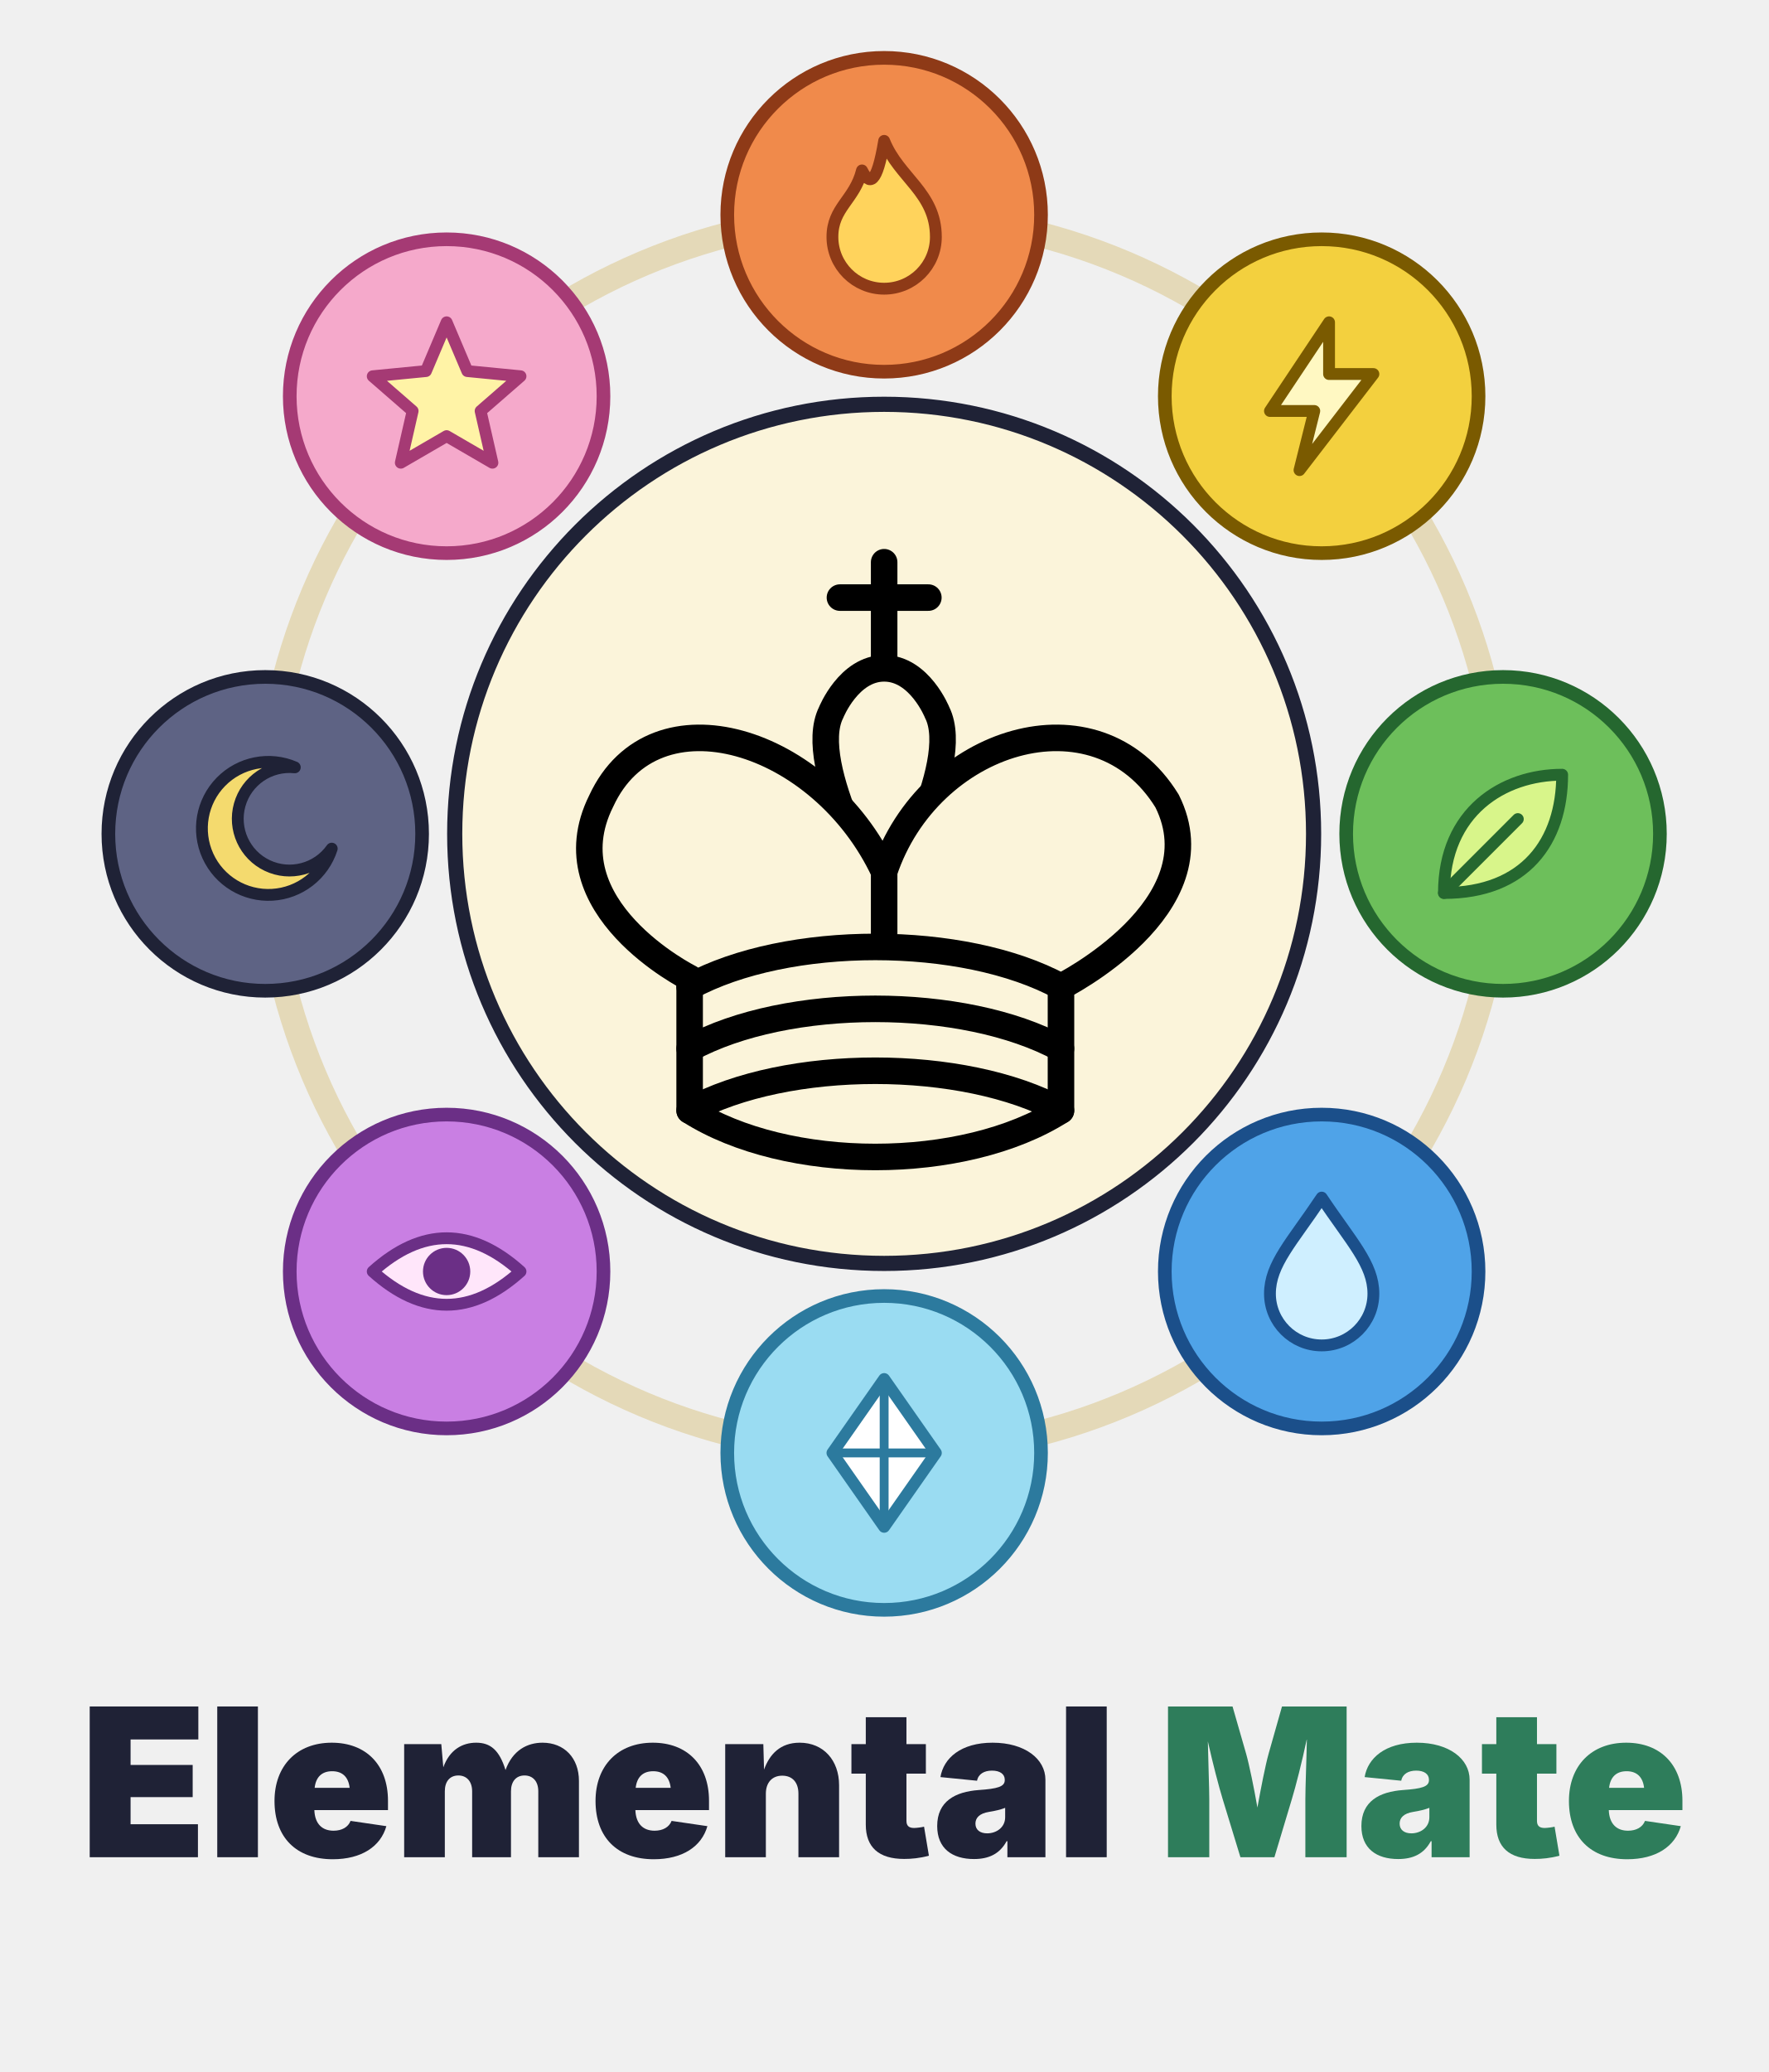
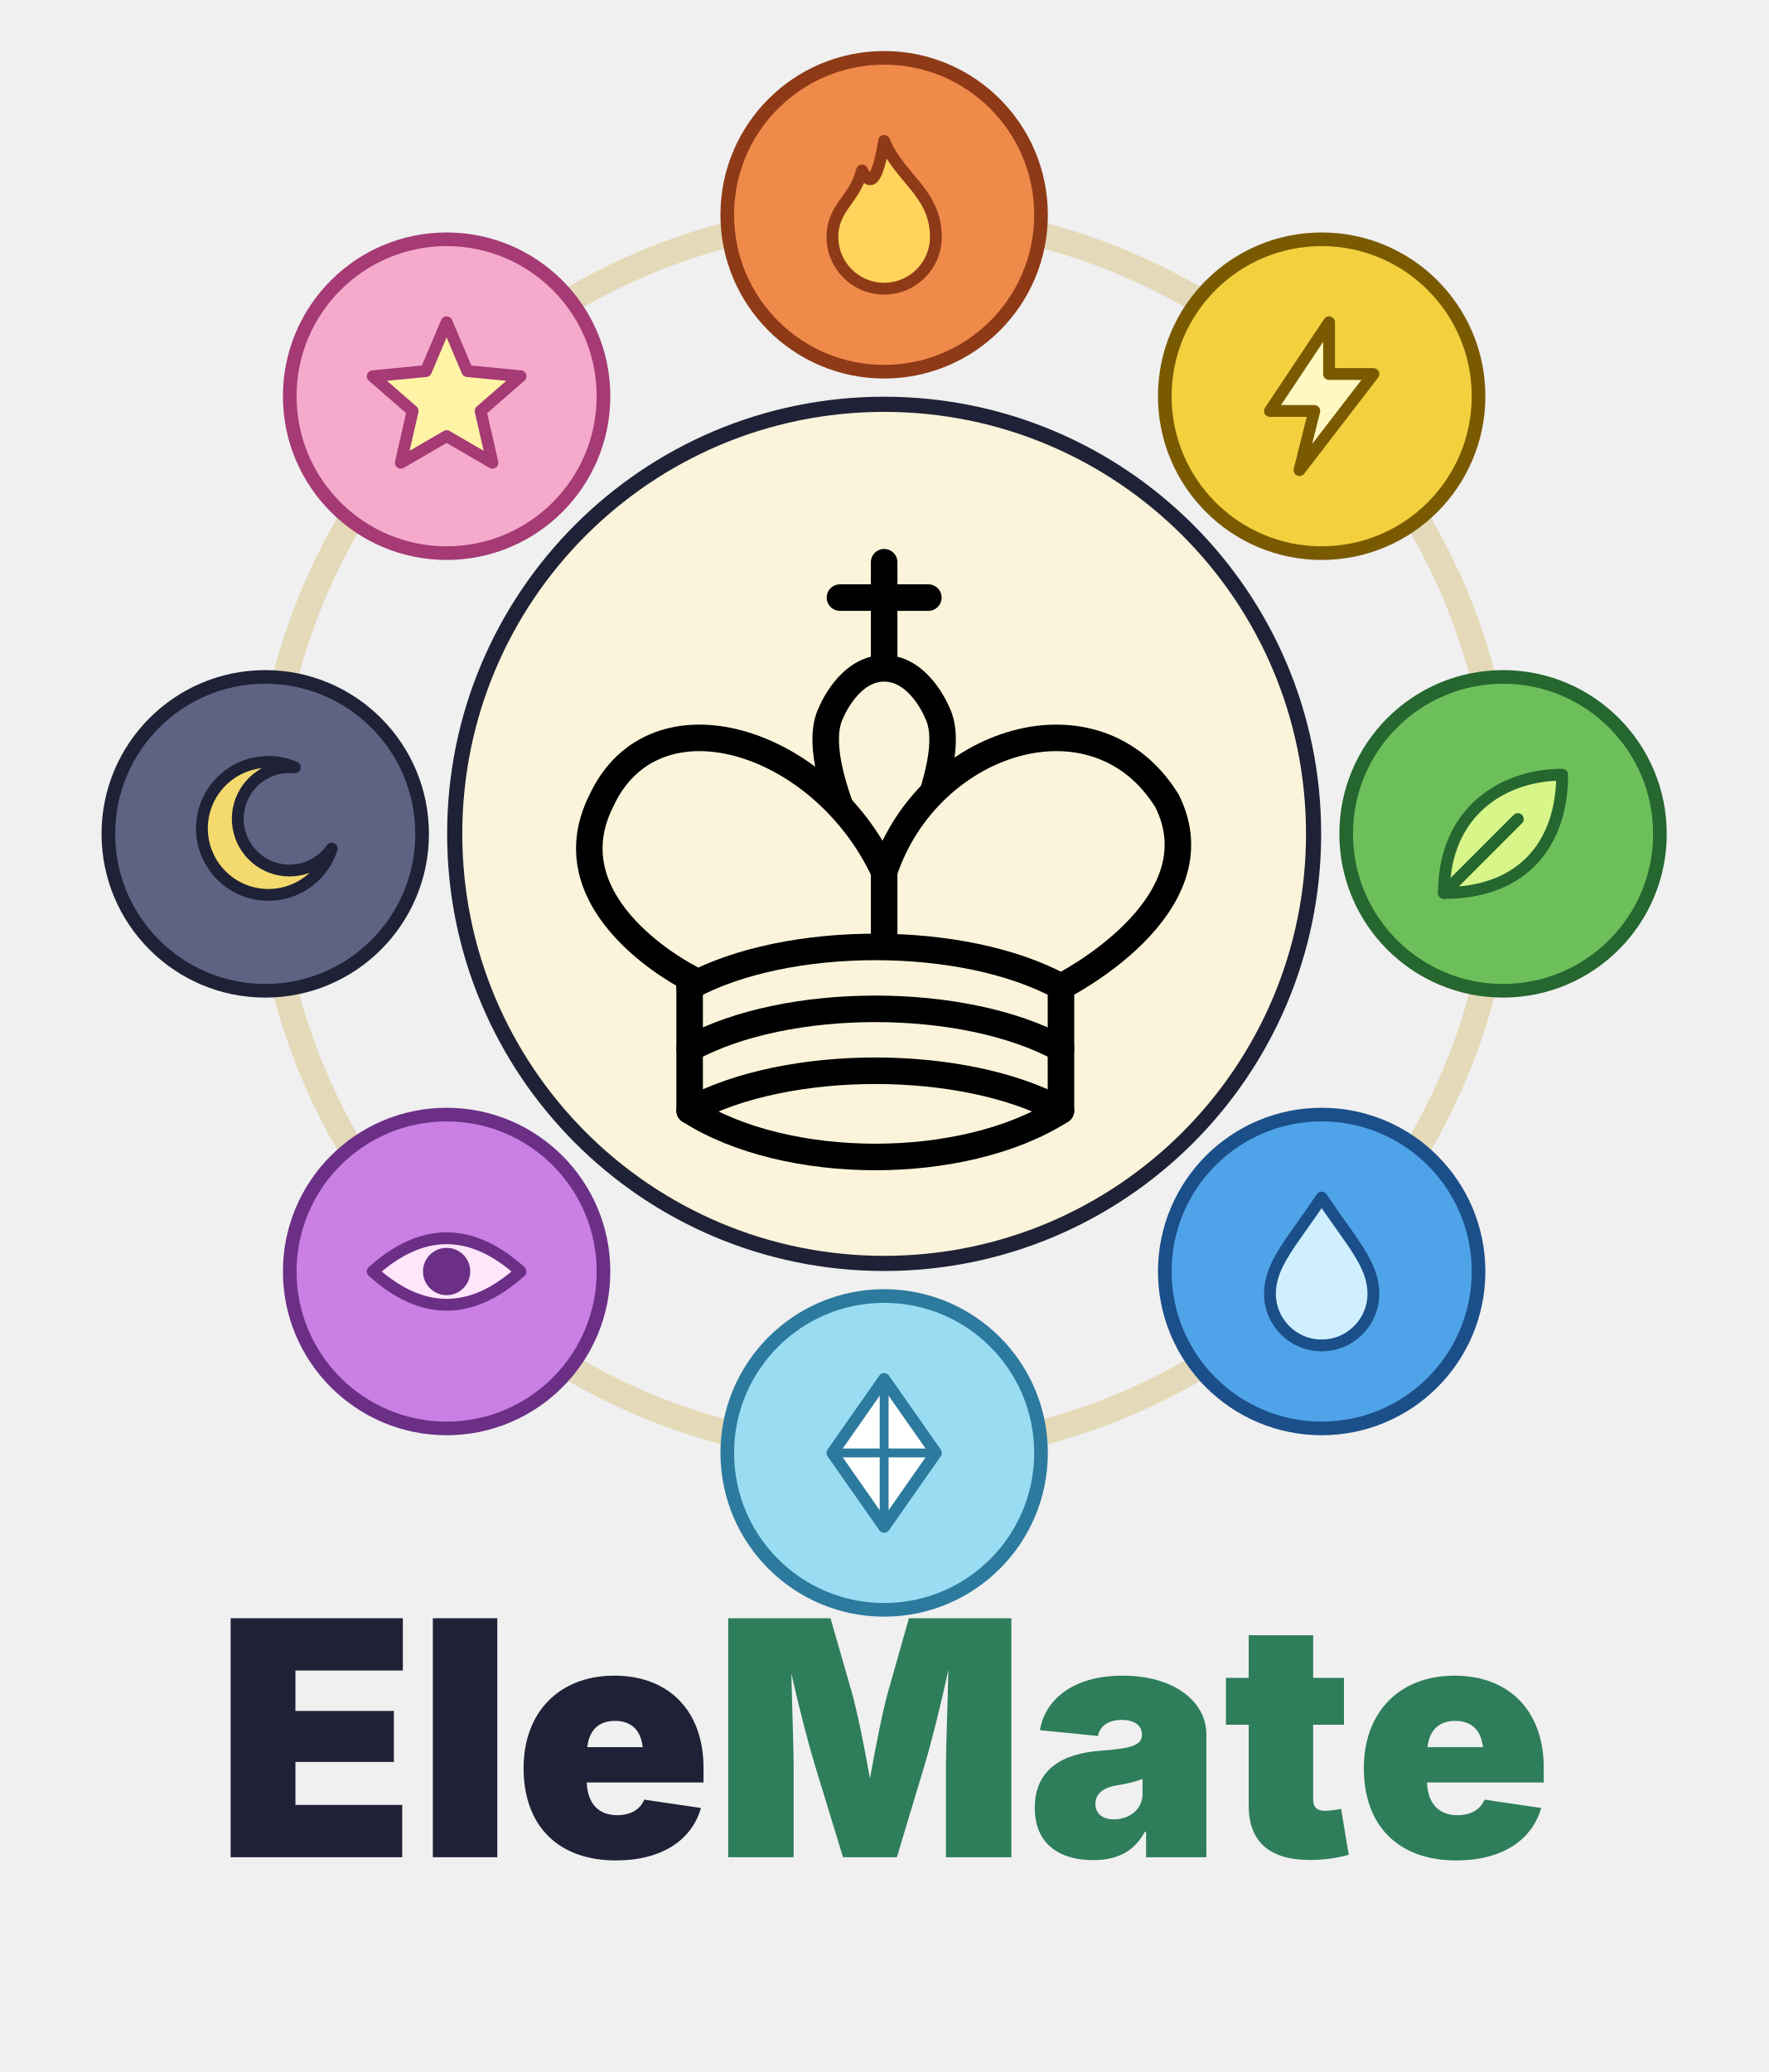
<svg xmlns="http://www.w3.org/2000/svg" viewBox="0 0 700 820" width="700" height="820">
  <circle cx="350" cy="330" r="245" fill="none" stroke="#E4D9B8" stroke-width="10" />
  <circle cx="350" cy="330" r="170" fill="#FBF4DA" stroke="#1F2236" stroke-width="6" />
  <g transform="translate(282.5,17.5) scale(1.35)">
    <circle cx="50" cy="50" r="46" fill="#F08A4B" stroke="#8E3A17" stroke-width="4" />
    <svg x="24" y="24" width="52" height="52" viewBox="0 0 24 24">
      <path d="M12 2 C14 7 19 9 19 15 A7 7 0 0 1 5 15 C5 11 8 10 9 6 C10 8 11 8 12 2 Z" fill="#FFD35C" stroke="#8E3A17" stroke-width="1.6" stroke-linejoin="round" stroke-linecap="round" />
    </svg>
  </g>
  <g transform="translate(455.7,89.3) scale(1.35)">
    <circle cx="50" cy="50" r="46" fill="#F3D03E" stroke="#7A5A00" stroke-width="4" />
    <svg x="24" y="24" width="52" height="52" viewBox="0 0 24 24">
      <path d="M13 2 L5 14 H11 L9 22 L19 9 H13 Z" fill="#FFF8C2" stroke="#7A5A00" stroke-width="1.6" stroke-linejoin="round" stroke-linecap="round" />
    </svg>
  </g>
  <g transform="translate(527.5,262.5) scale(1.35)">
    <circle cx="50" cy="50" r="46" fill="#6DBF5B" stroke="#25672F" stroke-width="4" />
    <svg x="24" y="24" width="52" height="52" viewBox="0 0 24 24">
      <path d="M4 20 C4 9 12 4 20 4 C20 13 15 20 4 20 Z" fill="#D8F58A" stroke="#25672F" stroke-width="1.6" stroke-linejoin="round" stroke-linecap="round" />
      <path d="M4 20 L14 10" fill="none" stroke="#25672F" stroke-width="1.6" stroke-linecap="round" />
    </svg>
  </g>
  <g transform="translate(455.7,435.7) scale(1.35)">
    <circle cx="50" cy="50" r="46" fill="#4FA3E8" stroke="#1B4F8A" stroke-width="4" />
    <svg x="24" y="24" width="52" height="52" viewBox="0 0 24 24">
      <path d="M12 2 C16 8 19 11 19 15 A7 7 0 0 1 5 15 C5 11 8 8 12 2 Z" fill="#CFEFFF" stroke="#1B4F8A" stroke-width="1.6" stroke-linejoin="round" stroke-linecap="round" />
    </svg>
  </g>
  <g transform="translate(282.5,507.5) scale(1.35)">
    <circle cx="50" cy="50" r="46" fill="#9ADCF2" stroke="#2C7A9E" stroke-width="4" />
    <svg x="24" y="24" width="52" height="52" viewBox="0 0 24 24">
      <path d="M12 2 L19 12 L12 22 L5 12 Z" fill="#FFFFFF" stroke="#2C7A9E" stroke-width="1.6" stroke-linejoin="round" stroke-linecap="round" />
      <path d="M12 2 V22 M5 12 H19" fill="none" stroke="#2C7A9E" stroke-width="1.2" />
    </svg>
  </g>
  <g transform="translate(109.3,435.7) scale(1.35)">
    <circle cx="50" cy="50" r="46" fill="#C97FE3" stroke="#6B2F86" stroke-width="4" />
    <svg x="24" y="24" width="52" height="52" viewBox="0 0 24 24">
      <path d="M2 12 Q12 3 22 12 Q12 21 2 12 Z" fill="#FFE6FA" stroke="#6B2F86" stroke-width="1.6" stroke-linejoin="round" stroke-linecap="round" />
      <circle cx="12" cy="12" r="3.2" fill="#6B2F86" />
    </svg>
  </g>
  <g transform="translate(37.5,262.5) scale(1.35)">
    <circle cx="50" cy="50" r="46" fill="#5E6384" stroke="#1F2236" stroke-width="4" />
    <svg x="24" y="24" width="52" height="52" viewBox="0 0 24 24">
      <path d="M16 3 A9 9 0 1 0 21 14 A7 7 0 1 1 16 3 Z" fill="#F4DA6E" stroke="#1F2236" stroke-width="1.6" stroke-linejoin="round" stroke-linecap="round" />
    </svg>
  </g>
  <g transform="translate(109.3,89.3) scale(1.35)">
    <circle cx="50" cy="50" r="46" fill="#F5A9CB" stroke="#A53A74" stroke-width="4" />
    <svg x="24" y="24" width="52" height="52" viewBox="0 0 24 24">
      <path d="M12 2 L14.8 8.6 L22 9.3 L16.6 14 L18.2 21 L12 17.4 L5.8 21 L7.4 14 L2 9.3 L9.2 8.6 Z" fill="#FFF3A6" stroke="#A53A74" stroke-width="1.6" stroke-linejoin="round" stroke-linecap="round" />
    </svg>
  </g>
  <g transform="translate(192.5,180.5) scale(7.0)">
    <g fill="none" fill-rule="evenodd" stroke="#000" stroke-linecap="round" stroke-linejoin="round" stroke-width="1.5">
      <path stroke-linejoin="miter" d="M22.5 11.63V6M20 8h5" />
      <path fill="#FBF4DA" stroke-linecap="butt" stroke-linejoin="miter" d="M22.5 25s4.5-7.5 3-10.5c0 0-1-2.5-3-2.5s-3 2.5-3 2.5c-1.5 3 3 10.5 3 10.5" />
      <path fill="#FBF4DA" d="M11.5 37c5.5 3.5 15.5 3.5 21 0v-7s9-4.5 6-10.5c-4-6.5-13.5-3.5-16 4V27v-3.5c-3.5-7.5-13-10.5-16-4-3 6 5 10 5 10z" />
      <path d="M11.5 30c5.5-3 15.5-3 21 0m-21 3.5c5.5-3 15.5-3 21 0m-21 3.5c5.5-3 15.5-3 21 0" />
    </g>
  </g>
-   <path d="M35.513 735.0H78.355V721.947H51.689V711.217H76.273V698.484H51.689V688.395H78.515V675.342H35.513Z" fill="#1F2236" />
-   <path d="M102.098 675.342H86.002V735.0H102.098Z" fill="#1F2236" />
-   <path d="M131.727 735.801C143.138 735.801 150.666 730.756 152.948 722.708L138.774 720.626C137.813 723.108 135.331 724.51 132.047 724.51C127.603 724.51 124.64 721.867 124.44 716.342H153.588V712.658C153.588 698.404 144.86 689.676 131.327 689.676C117.473 689.676 108.665 698.885 108.665 712.738C108.665 727.232 117.353 735.801 131.727 735.801ZM124.56 707.533C125.041 703.289 127.403 700.967 131.487 700.967C135.571 700.967 137.933 703.289 138.414 707.533Z" fill="#1F2236" />
-   <path d="M159.995 735.0H176.09V708.895C176.09 705.011 178.092 702.648 181.456 702.648C184.739 702.648 186.901 705.011 186.901 708.895V735.0H202.276V708.895C202.276 705.011 204.318 702.648 207.641 702.648C210.964 702.648 213.086 705.011 213.086 708.895V735.0H229.182V704.811C229.182 695.642 223.296 689.676 214.768 689.676C208.802 689.676 202.957 692.599 200.114 700.486C197.671 692.599 194.148 689.676 188.502 689.676C183.057 689.676 178.012 692.438 175.49 699.405L174.689 690.236H159.995Z" fill="#1F2236" />
-   <path d="M258.811 735.801C270.222 735.801 277.75 730.756 280.032 722.708L265.858 720.626C264.897 723.108 262.415 724.51 259.131 724.51C254.687 724.51 251.724 721.867 251.524 716.342H280.672V712.658C280.672 698.404 271.944 689.676 258.411 689.676C244.557 689.676 235.749 698.885 235.749 712.738C235.749 727.232 244.437 735.801 258.811 735.801ZM251.644 707.533C252.125 703.289 254.487 700.967 258.571 700.967C262.655 700.967 265.017 703.289 265.498 707.533Z" fill="#1F2236" />
-   <path d="M303.174 709.855C303.174 705.411 305.697 702.729 309.661 702.729C313.705 702.729 316.067 705.411 316.067 709.855V735.0H332.163V706.492C332.163 696.723 326.037 689.676 316.547 689.676C308.9 689.676 304.656 694.24 302.454 700.326L302.173 690.236H287.079V735.0H303.174Z" fill="#1F2236" />
-   <path d="M366.516 690.236H358.829V679.586H342.733V690.236H337.047V701.928H342.733V722.107C342.733 731.036 347.858 735.681 357.908 735.681C360.791 735.681 364.034 735.4 367.717 734.399L365.795 722.908C365.195 723.108 362.833 723.429 361.872 723.429C359.75 723.429 358.829 722.508 358.829 720.626V701.928H366.516Z" fill="#1F2236" />
-   <path d="M385.575 735.721C391.38 735.721 395.745 733.719 398.467 728.674H398.788V735.0H413.842V704.33C413.842 696.082 405.674 689.676 392.942 689.676C380.37 689.676 373.523 695.802 372.282 703.289L386.776 704.73C387.296 702.008 389.659 700.727 392.702 700.727C395.785 700.727 397.747 702.048 397.747 704.33V704.49C397.747 707.093 394.904 707.894 387.417 708.414C378.167 709.095 371 712.858 371 722.668C371 731.557 376.966 735.721 385.575 735.721ZM390.78 725.551C388.057 725.551 386.135 724.229 386.135 721.707C386.135 719.425 387.737 717.663 391.5 717.062C394.023 716.662 396.185 716.142 397.907 715.461V719.145C397.907 723.229 394.423 725.551 390.78 725.551Z" fill="#1F2236" />
-   <path d="M438.106 675.342H422.01V735.0H438.106Z" fill="#1F2236" />
-   <path d="M462.37 735.0H478.706V711.938C478.706 707.533 478.305 697.644 478.145 689.155C480.107 697.924 482.549 707.253 483.991 711.938L491.038 735.0H504.491L511.417 711.938C512.899 707.093 515.421 697.243 517.343 688.154C517.183 696.843 516.743 707.373 516.743 711.938V735.0H533.079V675.342H507.494L502.208 694.0C500.967 698.364 499.166 707.533 497.764 715.341C496.403 707.533 494.521 698.364 493.28 694.0L487.915 675.342H462.37Z" fill="#2E7D5B" />
-   <path d="M553.499 735.721C559.304 735.721 563.668 733.719 566.391 728.674H566.711V735.0H581.766V704.33C581.766 696.082 573.598 689.676 560.866 689.676C548.293 689.676 541.447 695.802 540.206 703.289L554.7 704.73C555.22 702.008 557.583 700.727 560.625 700.727C563.708 700.727 565.67 702.048 565.67 704.33V704.49C565.67 707.093 562.828 707.894 555.34 708.414C546.091 709.095 538.924 712.858 538.924 722.668C538.924 731.557 544.89 735.721 553.499 735.721ZM558.704 725.551C555.981 725.551 554.059 724.229 554.059 721.707C554.059 719.425 555.661 717.663 559.424 717.062C561.947 716.662 564.109 716.142 565.831 715.461V719.145C565.831 723.229 562.347 725.551 558.704 725.551Z" fill="#2E7D5B" />
-   <path d="M616.12 690.236H608.432V679.586H592.336V690.236H586.651V701.928H592.336V722.107C592.336 731.036 597.461 735.681 607.511 735.681C610.394 735.681 613.637 735.4 617.321 734.399L615.399 722.908C614.798 723.108 612.436 723.429 611.475 723.429C609.353 723.429 608.432 722.508 608.432 720.626V701.928H616.12Z" fill="#2E7D5B" />
-   <path d="M644.147 735.801C655.558 735.801 663.085 730.756 665.368 722.708L651.194 720.626C650.233 723.108 647.75 724.51 644.467 724.51C640.023 724.51 637.06 721.867 636.86 716.342H666.008V712.658C666.008 698.404 657.28 689.676 643.747 689.676C629.893 689.676 621.084 698.885 621.084 712.738C621.084 727.232 629.773 735.801 644.147 735.801ZM636.98 707.533C637.46 703.289 639.823 700.967 643.907 700.967C647.991 700.967 650.353 703.289 650.833 707.533Z" fill="#2E7D5B" />
+   <path d="M91.301 735.0H159.221V714.307H116.946V697.295H155.92V677.109H116.946V661.113H159.475V640.42H91.301Z" fill="#1F2236" />
+   <path d="M196.863 640.42H171.345V735.0H196.863Z" fill="#1F2236" />
+   <path d="M243.835 736.27C261.926 736.27 273.86 728.271 277.478 715.513L255.007 712.212C253.484 716.147 249.548 718.369 244.343 718.369C237.297 718.369 232.6 714.18 232.283 705.42H278.494V699.58C278.494 676.982 264.656 663.145 243.201 663.145C221.238 663.145 207.273 677.744 207.273 699.707C207.273 722.686 221.047 736.27 243.835 736.27ZM232.473 691.455C233.235 684.727 236.98 681.045 243.455 681.045C249.929 681.045 253.674 684.727 254.436 691.455Z" fill="#1F2236" />
+   <path d="M288.269 735.0H314.167V698.438C314.167 691.455 313.533 675.776 313.279 662.319C316.389 676.221 320.261 691.011 322.546 698.438L333.718 735.0H355.046L366.028 698.438C368.376 690.757 372.375 675.142 375.422 660.732C375.168 674.507 374.47 691.201 374.47 698.438V735.0H400.369V640.42H359.807L351.428 670.0C349.46 676.919 346.604 691.455 344.382 703.833C342.224 691.455 339.241 676.919 337.273 670.0L328.767 640.42H288.269Z" fill="#2E7D5B" />
+   <path d="M432.742 736.143C441.946 736.143 448.865 732.969 453.181 724.971H453.689V735.0H477.556V686.377C477.556 673.301 464.607 663.145 444.421 663.145C424.49 663.145 413.635 672.856 411.667 684.727L434.646 687.012C435.471 682.695 439.216 680.664 444.041 680.664C448.928 680.664 452.039 682.759 452.039 686.377V686.631C452.039 690.757 447.532 692.026 435.662 692.852C420.999 693.931 409.636 699.897 409.636 715.449C409.636 729.541 419.094 736.143 432.742 736.143ZM440.994 720.02C436.677 720.02 433.63 717.925 433.63 713.926C433.63 710.308 436.169 707.515 442.136 706.562C446.135 705.928 449.563 705.103 452.292 704.023V709.863C452.292 716.338 446.77 720.02 440.994 720.02Z" fill="#2E7D5B" />
+   <path d="M532.019 664.033H519.832V647.148H494.314V664.033H485.3V682.568H494.314V714.561C494.314 728.716 502.439 736.079 518.372 736.079C522.942 736.079 528.083 735.635 533.923 734.048L530.876 715.83C529.924 716.147 526.179 716.655 524.656 716.655C521.292 716.655 519.832 715.195 519.832 712.212V682.568H532.019Z" fill="#2E7D5B" />
+   <path d="M576.453 736.27C594.543 736.27 606.477 728.271 610.095 715.513L587.625 712.212C586.101 716.147 582.166 718.369 576.96 718.369C569.915 718.369 565.217 714.18 564.9 705.42H611.111V699.58C611.111 676.982 597.273 663.145 575.818 663.145C553.855 663.145 539.89 677.744 539.89 699.707C539.89 722.686 553.665 736.27 576.453 736.27ZM565.09 691.455C565.852 684.727 569.597 681.045 576.072 681.045C582.546 681.045 586.292 684.727 587.053 691.455Z" fill="#2E7D5B" />
</svg>
